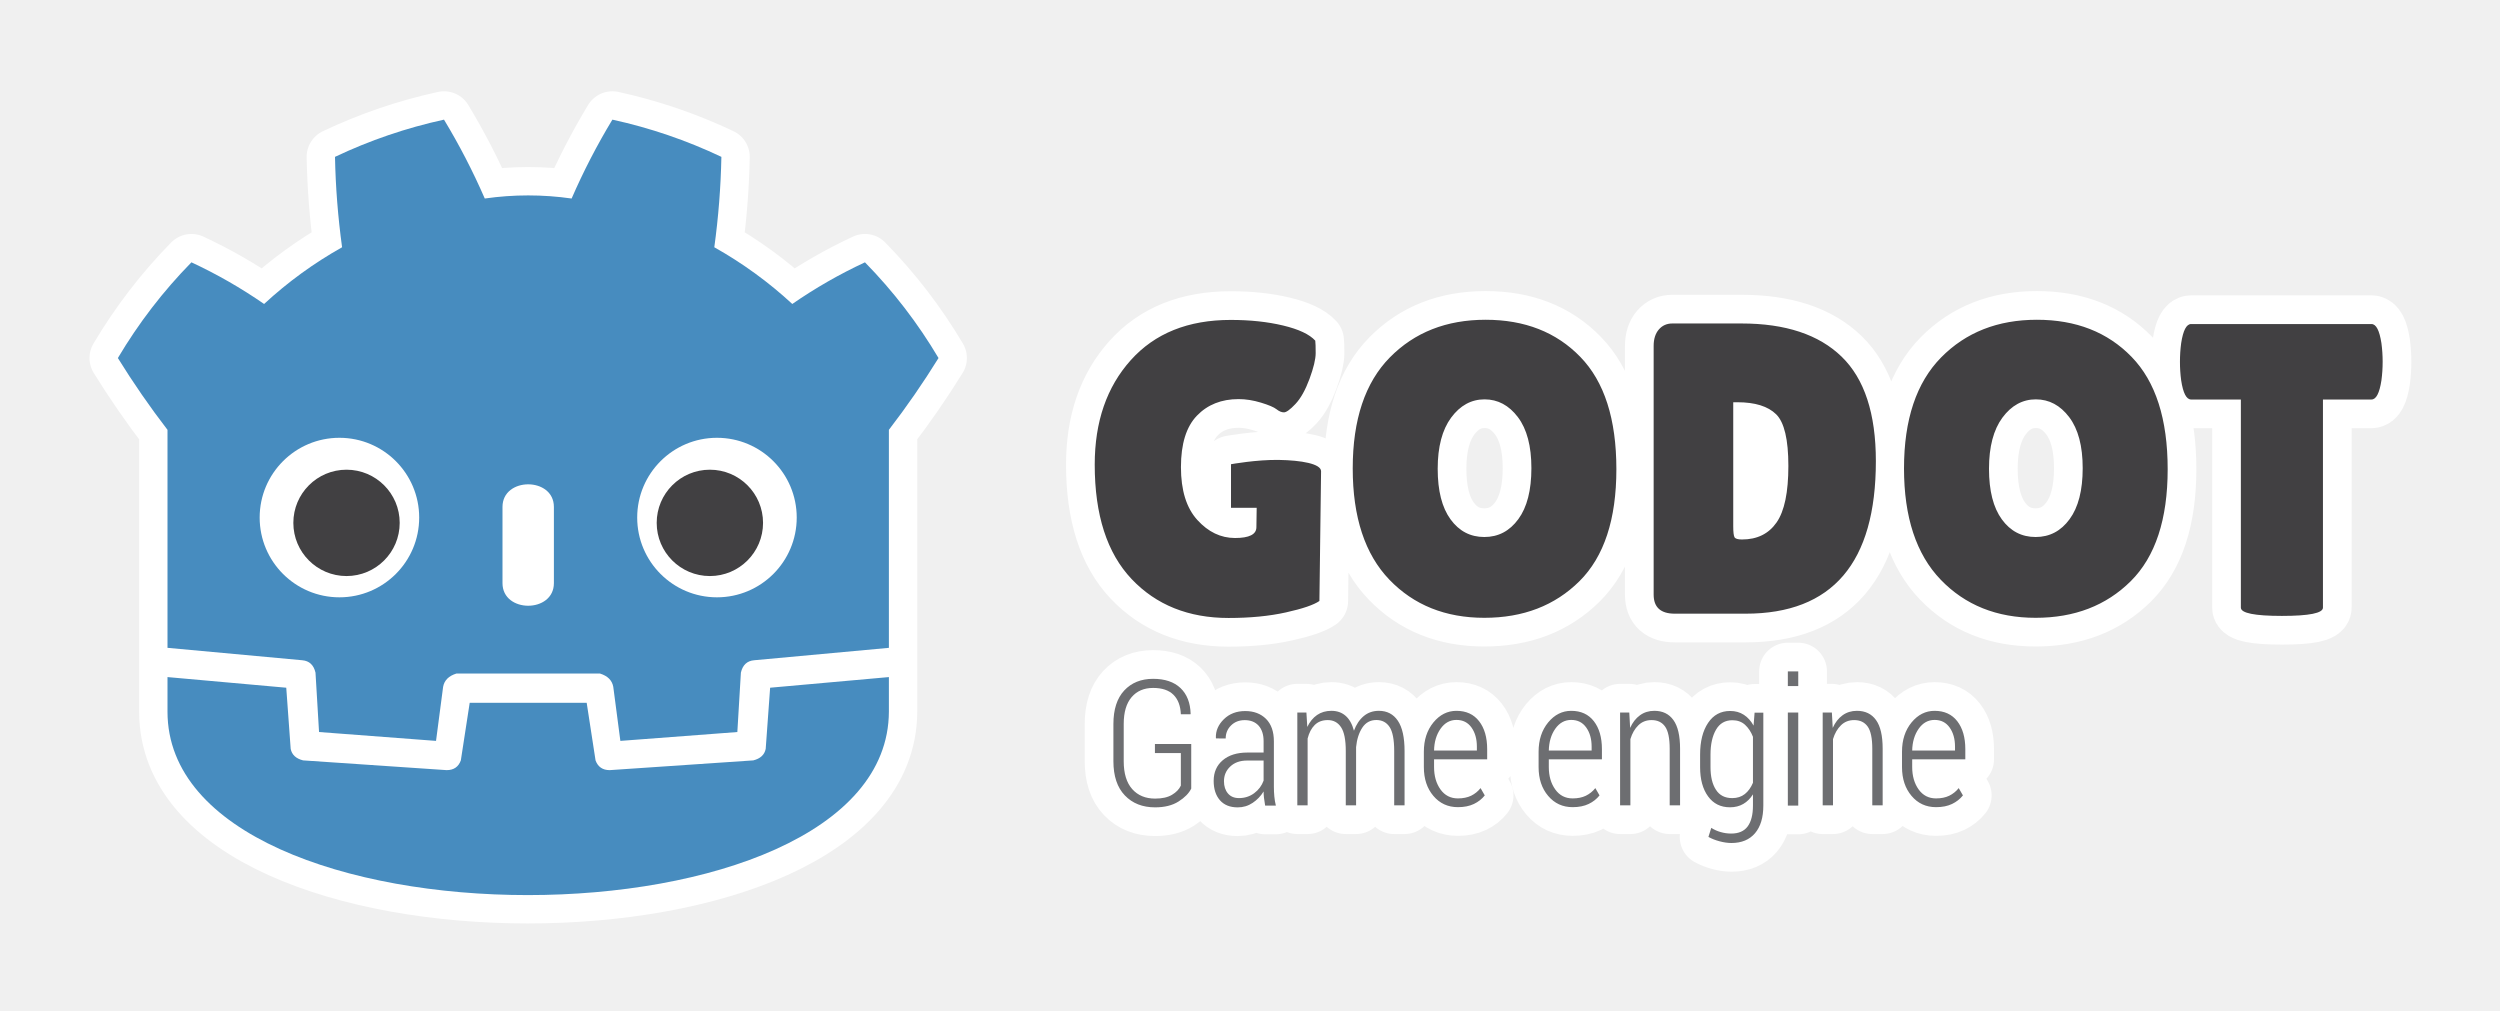
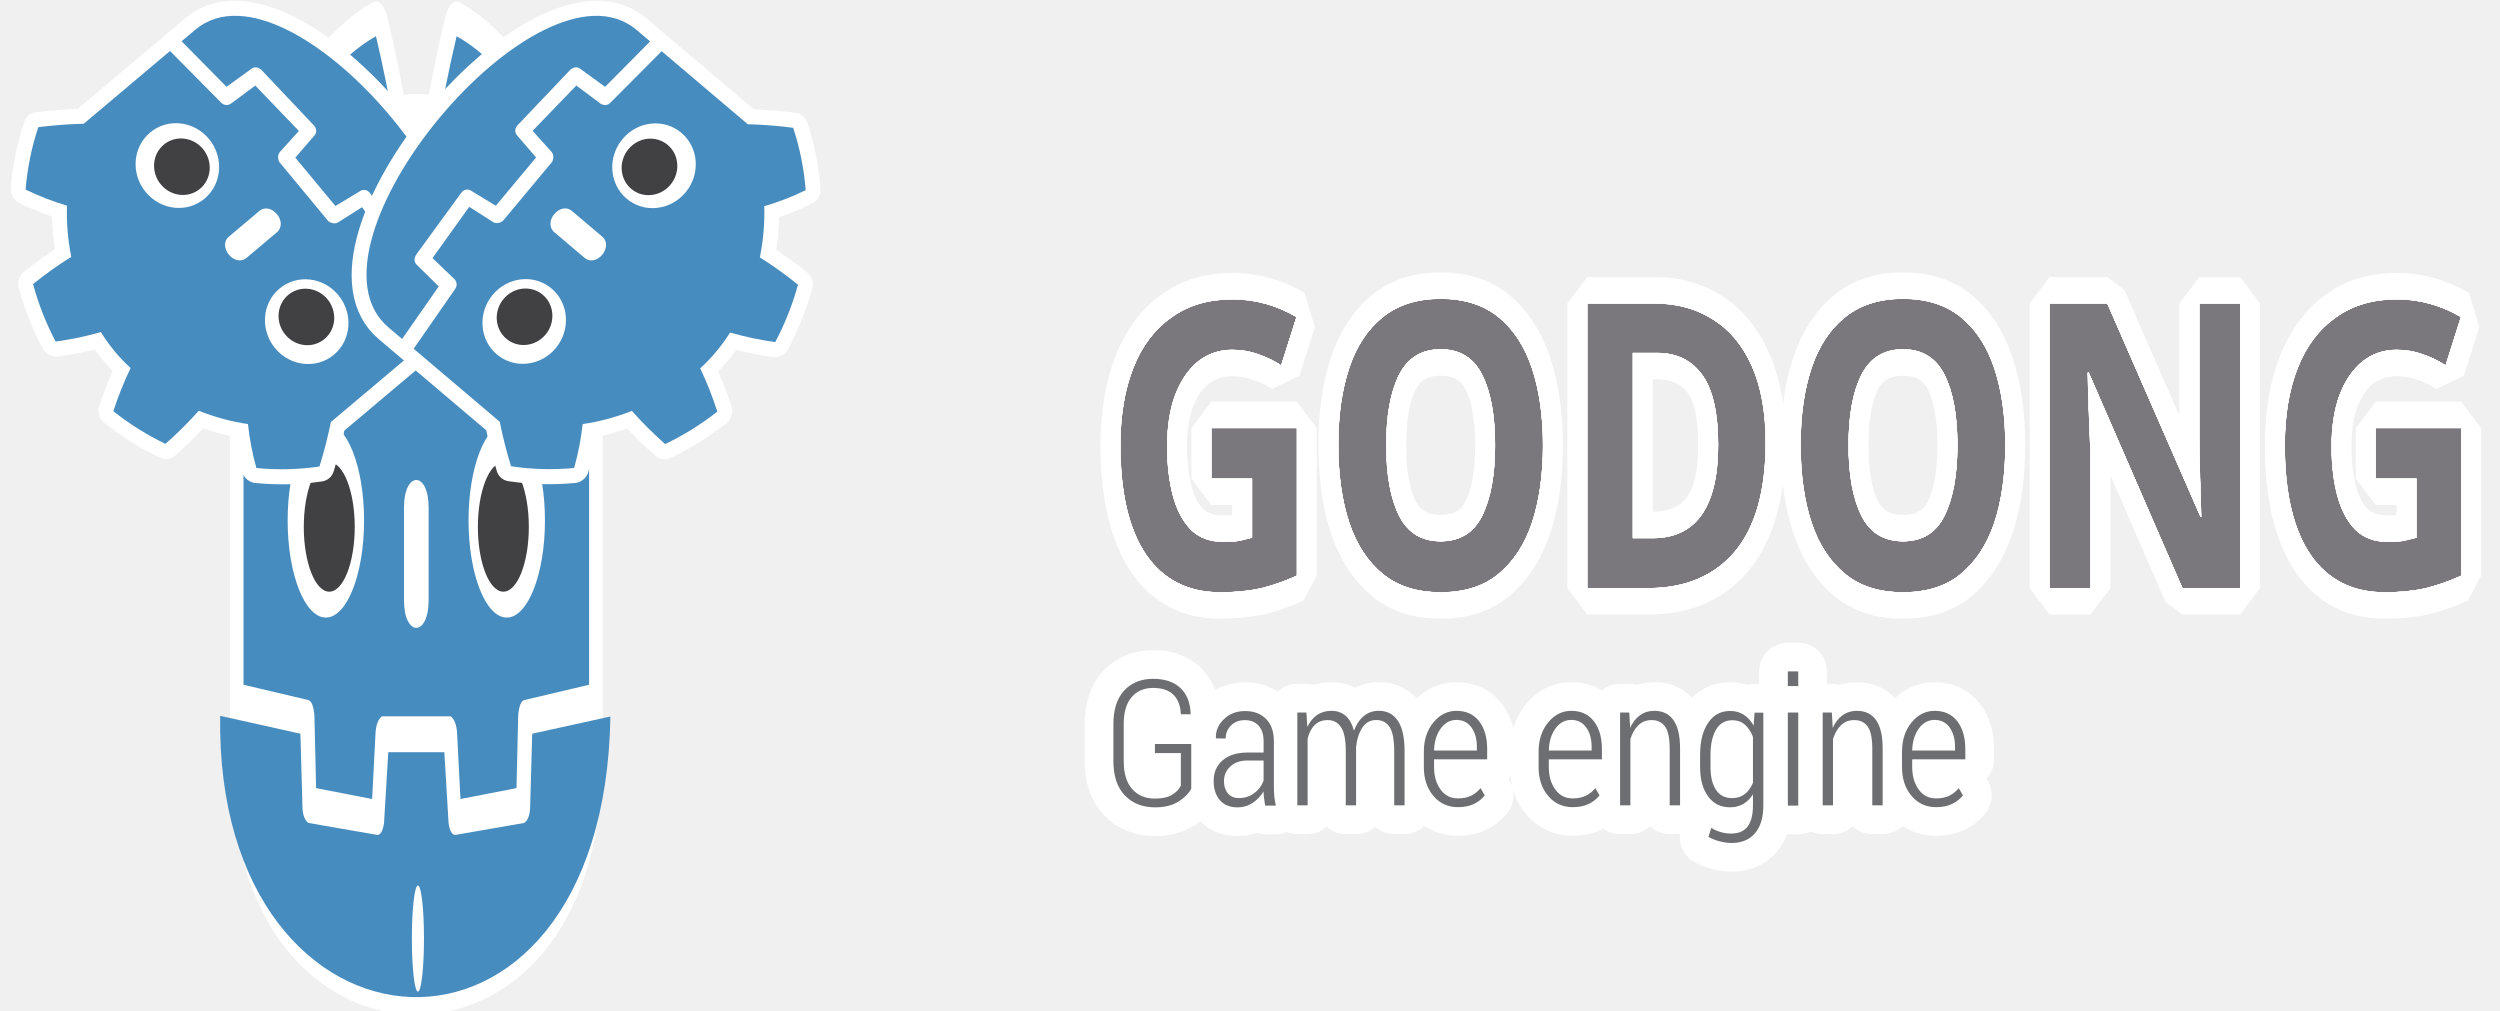
- <svg xmlns="http://www.w3.org/2000/svg" width="1024" height="414">
-   <path stroke="#fff" stroke-linejoin="round" stroke-width="23.5" d="M523.82 188.382c-9.142-.142-19.603 1.764-19.603 1.764v17.842h10.52l-.117 7.953c0 2.946-2.92 4.427-8.747 4.427-5.831 0-10.982-2.47-15.45-7.395-4.48-4.932-6.708-12.141-6.708-21.64 0-9.519 2.176-16.537 6.536-21.065 4.35-4.524 10.05-6.794 17.064-6.794 2.946 0 5.996.476 9.168 1.445 3.174.962 5.293 1.863 6.375 2.707 1.072.867 2.09 1.277 3.056 1.277.96 0 2.513-1.122 4.66-3.392 2.153-2.263 4.082-5.693 5.782-10.267 1.694-4.598 2.543-8.122 2.543-10.621 0-2.48-.054-4.19-.164-5.092-2.379-2.603-6.767-4.666-13.168-6.2-6.39-1.53-13.552-2.289-21.476-2.289-17.438 0-31.073 5.49-40.92 16.47-9.855 10.982-14.773 25.24-14.773 42.79 0 20.607 5.035 36.227 15.103 46.868 10.085 10.64 23.327 15.953 39.743 15.953 8.827 0 16.664-.76 23.51-2.289 6.853-1.523 11.41-3.088 13.676-4.67l.68-53.137c0-3.087-8.149-4.488-17.29-4.645zm84.247-24.804c-5.431 0-9.98 2.496-13.671 7.47-3.672 4.98-5.517 11.969-5.517 20.963 0 9.013 1.754 15.914 5.27 20.722 3.508 4.823 8.117 7.225 13.835 7.225 5.715 0 10.358-2.432 13.924-7.313q5.351-7.293 5.353-20.884c0-9.054-1.846-16.023-5.524-20.89q-5.51-7.292-13.67-7.293m-.083 89.477c-15.9 0-28.868-5.203-38.89-15.61q-15.016-15.624-15.017-45.592c0-19.992 5.063-35.128 15.191-45.435 10.131-10.293 23.209-15.444 39.228-15.444 16.016 0 28.954 5.058 38.795 15.204 9.858 10.126 14.778 25.477 14.778 46.009 0 20.546-5.034 35.828-15.114 45.856-10.08 10.008-23.062 15.012-38.971 15.012m101.95-88.298v50.788c0 2.37.176 3.866.515 4.493.337.624 1.358.937 3.052.937 6.232 0 10.954-2.328 14.181-6.97 3.235-4.636 4.835-12.356 4.835-23.168 0-10.817-1.674-17.865-5-21.139-3.344-3.283-8.64-4.94-15.884-4.94zm-32.599 78.798V141.681c0-2.832.704-5.067 2.126-6.724 1.413-1.632 3.25-2.461 5.521-2.461h28.357c17.994 0 31.664 4.54 40.994 13.597 9.347 9.054 14.02 23.31 14.02 42.784 0 41.66-17.778 62.486-53.326 62.486h-29.03c-5.769 0-8.662-2.597-8.662-7.808m156.544-79.977c-5.432 0-9.994 2.496-13.678 7.47q-5.507 7.471-5.508 20.963c0 9.013 1.758 15.914 5.262 20.722 3.505 4.823 8.119 7.225 13.837 7.225 5.717 0 10.363-2.432 13.924-7.313q5.354-7.293 5.355-20.884c0-9.054-1.843-16.023-5.522-20.89-3.68-4.861-8.23-7.293-13.67-7.293m-.087 89.477q-23.86 0-38.88-15.61-15.03-15.624-15.03-45.592c0-19.992 5.065-35.128 15.191-45.435 10.139-10.293 23.209-15.444 39.233-15.444 16.02 0 28.946 5.058 38.8 15.204 9.85 10.126 14.772 25.477 14.772 46.009 0 20.546-5.037 35.828-15.115 45.856-10.076 10.008-23.07 15.012-38.971 15.012m117.69-4.17c0 2.251-5.597 3.392-16.809 3.392-11.202 0-16.815-1.141-16.815-3.392v-85.248h-20.371c-1.928 0-3.286-2.597-4.077-7.818a56 56 0 0 1-.501-7.636c0-2.592.162-5.146.501-7.636.79-5.205 2.15-7.823 4.077-7.823h73.864c1.924 0 3.277 2.617 4.078 7.823.333 2.49.505 5.043.505 7.636 0 2.608-.172 5.152-.505 7.637-.8 5.22-2.154 7.817-4.078 7.817h-19.87z" />
-   <path fill="#414042" d="M523.82 188.382c-9.142-.142-19.603 1.764-19.603 1.764v17.842h10.52l-.117 7.953c0 2.946-2.92 4.427-8.747 4.427-5.831 0-10.982-2.47-15.45-7.395-4.48-4.932-6.708-12.141-6.708-21.64 0-9.519 2.176-16.537 6.536-21.065 4.35-4.524 10.05-6.794 17.064-6.794 2.946 0 5.996.476 9.168 1.445 3.174.962 5.293 1.863 6.375 2.707 1.072.867 2.09 1.277 3.056 1.277.96 0 2.513-1.122 4.66-3.392 2.153-2.263 4.082-5.693 5.782-10.267 1.694-4.598 2.543-8.122 2.543-10.621 0-2.48-.054-4.19-.164-5.092-2.379-2.603-6.767-4.666-13.168-6.2-6.39-1.53-13.552-2.289-21.476-2.289-17.438 0-31.073 5.49-40.92 16.47-9.855 10.982-14.773 25.24-14.773 42.79 0 20.607 5.035 36.227 15.103 46.868 10.085 10.64 23.327 15.953 39.743 15.953 8.827 0 16.664-.76 23.51-2.289 6.853-1.523 11.41-3.088 13.676-4.67l.68-53.137c0-3.087-8.149-4.488-17.29-4.645m84.247-24.804c-5.431 0-9.98 2.496-13.671 7.47-3.672 4.98-5.517 11.969-5.517 20.963 0 9.013 1.754 15.914 5.27 20.722 3.508 4.823 8.117 7.225 13.835 7.225 5.715 0 10.358-2.432 13.924-7.313q5.351-7.293 5.353-20.884c0-9.054-1.846-16.023-5.524-20.89q-5.51-7.292-13.67-7.293m-.083 89.477c-15.9 0-28.868-5.203-38.89-15.61q-15.016-15.624-15.017-45.592c0-19.992 5.063-35.128 15.191-45.435 10.131-10.293 23.209-15.444 39.228-15.444 16.016 0 28.954 5.058 38.795 15.204 9.858 10.126 14.778 25.477 14.778 46.009 0 20.546-5.034 35.828-15.114 45.856-10.08 10.008-23.062 15.012-38.971 15.012m101.95-88.298v50.788c0 2.37.176 3.866.515 4.493.337.624 1.358.937 3.052.937 6.232 0 10.954-2.328 14.181-6.97 3.235-4.636 4.835-12.356 4.835-23.168 0-10.817-1.674-17.865-5-21.139-3.344-3.283-8.64-4.94-15.884-4.94zm-32.599 78.798V141.681c0-2.832.704-5.067 2.126-6.724 1.413-1.632 3.25-2.461 5.521-2.461h28.357c17.994 0 31.664 4.54 40.994 13.597 9.347 9.054 14.02 23.31 14.02 42.784 0 41.66-17.778 62.486-53.326 62.486h-29.03c-5.769 0-8.662-2.597-8.662-7.808m156.544-79.977c-5.432 0-9.994 2.496-13.678 7.47q-5.507 7.471-5.508 20.963c0 9.013 1.758 15.914 5.262 20.722 3.505 4.823 8.119 7.225 13.837 7.225 5.717 0 10.363-2.432 13.924-7.313q5.354-7.293 5.355-20.884c0-9.054-1.843-16.023-5.522-20.89-3.68-4.861-8.23-7.293-13.67-7.293m-.087 89.477q-23.86 0-38.88-15.61-15.03-15.624-15.03-45.592c0-19.992 5.065-35.128 15.191-45.435 10.139-10.293 23.209-15.444 39.233-15.444 16.02 0 28.946 5.058 38.8 15.204 9.85 10.126 14.772 25.477 14.772 46.009 0 20.546-5.037 35.828-15.115 45.856-10.076 10.008-23.07 15.012-38.971 15.012m117.69-4.17c0 2.251-5.597 3.392-16.809 3.392-11.202 0-16.815-1.141-16.815-3.392v-85.248h-20.371c-1.928 0-3.286-2.597-4.077-7.818a56 56 0 0 1-.501-7.636c0-2.592.162-5.146.501-7.636.79-5.205 2.15-7.823 4.077-7.823h73.864c1.924 0 3.277 2.617 4.078 7.823.333 2.49.505 5.043.505 7.636 0 2.608-.172 5.152-.505 7.637-.8 5.22-2.154 7.817-4.078 7.817h-19.87z" />
-   <path stroke="#fff" stroke-linejoin="round" stroke-width="23.5" d="M487.93 322.997c-.94 1.926-2.664 3.691-5.188 5.289-2.52 1.607-5.722 2.406-9.611 2.406-5.132 0-9.259-1.617-12.394-4.887-3.122-3.243-4.686-7.92-4.686-14.022V296.57c0-5.97 1.473-10.548 4.431-13.743 2.95-3.17 6.903-4.78 11.84-4.78 4.824 0 8.564 1.27 11.212 3.781 2.639 2.519 4.025 6.038 4.146 10.532l-.066.2h-3.94c-.14-3.443-1.14-6.101-3.022-7.979-1.871-1.861-4.655-2.803-8.33-2.803-3.72 0-6.668 1.259-8.823 3.785-2.15 2.518-3.224 6.17-3.224 10.968v15.301q.001 7.462 3.476 11.382c2.316 2.592 5.438 3.892 9.38 3.892 2.876 0 5.19-.51 6.92-1.554 1.738-1.028 2.942-2.285 3.624-3.775V308.45h-10.618v-3.704h14.873zm19.557 3.902c2.336 0 4.416-.661 6.232-2.01 1.82-1.353 3.096-3.063 3.852-5.146v-8.224h-6.756q-4.31 0-6.896 2.442c-1.726 1.617-2.581 3.637-2.581 6.037 0 2.03.534 3.696 1.616 4.981 1.08 1.289 2.59 1.92 4.533 1.92m10.715 3.068a99 99 0 0 1-.48-3.225 22 22 0 0 1-.15-2.562 14.9 14.9 0 0 1-4.483 4.675c-1.836 1.236-3.878 1.848-6.128 1.848-3.147 0-5.567-.975-7.28-2.927-1.702-1.96-2.563-4.6-2.563-7.936 0-3.523 1.237-6.35 3.72-8.448 2.48-2.098 5.85-3.147 10.09-3.147h6.643v-4.672c0-2.686-.686-4.802-2.032-6.331-1.375-1.51-3.264-2.275-5.701-2.275-2.268 0-4.139.722-5.608 2.182-1.463 1.45-2.19 3.224-2.19 5.337l-3.944-.035-.07-.206c-.11-2.866.973-5.4 3.261-7.646 2.279-2.24 5.203-3.352 8.761-3.352 3.517 0 6.347 1.069 8.509 3.2q3.224 3.227 3.226 9.21v18.645c0 1.358.064 2.677.183 3.936a25 25 0 0 0 .627 3.729zm16.905-38.108.36 5.9c1-2.112 2.339-3.739 3.998-4.896q2.498-1.711 5.874-1.711c2.296 0 4.232.668 5.794 2.02 1.562 1.347 2.714 3.387 3.446 6.127.938-2.529 2.264-4.528 3.986-5.975 1.722-1.45 3.812-2.172 6.23-2.172 3.335 0 5.923 1.35 7.755 4.05 1.841 2.705 2.759 6.856 2.759 12.464v22.207h-4.246v-22.28c0-4.663-.645-7.946-1.9-9.834-1.261-1.89-3.071-2.842-5.41-2.842-2.462 0-4.384 1.04-5.767 3.152-1.375 2.112-2.223 4.754-2.531 7.945v23.86h-4.224v-22.258c0-4.554-.639-7.812-1.945-9.759-1.299-1.946-3.107-2.912-5.427-2.912-2.218 0-4.013.677-5.358 2.02-1.353 1.349-2.315 3.195-2.899 5.538v27.369h-4.22v-38.014zm61.457 3.021q-3.966 0-6.517 3.613c-1.705 2.415-2.585 5.392-2.656 8.938h17.537v-1.626c0-3.137-.736-5.75-2.21-7.822-1.482-2.075-3.53-3.103-6.154-3.103m.598 35.735c-4.099 0-7.451-1.543-10.055-4.621q-3.895-4.61-3.896-11.793v-6.313c0-4.798 1.303-8.798 3.912-11.979 2.616-3.167 5.758-4.75 9.441-4.75 3.983 0 7.068 1.413 9.27 4.246q3.313 4.257 3.312 11.434v4.171H587.39v3.162c0 3.68.882 6.744 2.635 9.19 1.757 2.45 4.144 3.666 7.136 3.666 2.077 0 3.888-.367 5.396-1.089a11.1 11.1 0 0 0 3.877-3.132l1.728 2.99c-1.148 1.456-2.634 2.633-4.45 3.505-1.811.868-4 1.312-6.551 1.312m46.411-35.734q-3.976 0-6.528 3.613-2.54 3.62-2.652 8.938h17.54v-1.626c0-3.137-.733-5.75-2.216-7.822-1.475-2.075-3.52-3.103-6.144-3.103m.593 35.735c-4.1 0-7.446-1.543-10.045-4.621q-3.91-4.61-3.91-11.793v-6.313c0-4.798 1.309-8.798 3.913-11.979 2.623-3.167 5.766-4.75 9.45-4.75 3.975 0 7.072 1.413 9.27 4.246 2.2 2.837 3.304 6.65 3.304 11.434v4.171h-21.755v3.162q0 5.52 2.647 9.19c1.747 2.45 4.124 3.666 7.125 3.666 2.087 0 3.888-.367 5.392-1.089a11.2 11.2 0 0 0 3.894-3.132l1.717 2.99c-1.15 1.456-2.633 2.633-4.451 3.505-1.81.868-3.997 1.312-6.55 1.312m23.189-38.755.345 6.284c1.014-2.23 2.353-3.962 4.034-5.166 1.667-1.21 3.63-1.824 5.887-1.824 3.396 0 5.998 1.256 7.804 3.78 1.826 2.518 2.73 6.434 2.73 11.749v23.191h-4.249V306.72c0-4.343-.636-7.377-1.9-9.137-1.258-1.76-3.107-2.636-5.513-2.636-2.158 0-3.968.701-5.419 2.126-1.457 1.412-2.543 3.294-3.267 5.666v27.134h-4.219V291.86zm33.27 22.395c0 3.858.73 6.926 2.213 9.208 1.465 2.304 3.695 3.443 6.671 3.443 2.04 0 3.757-.544 5.167-1.657 1.405-1.113 2.514-2.662 3.336-4.627V301.79c-.79-2.025-1.874-3.66-3.244-4.92-1.368-1.24-3.102-1.863-5.186-1.863-2.97 0-5.216 1.294-6.708 3.891-1.502 2.603-2.25 5.995-2.25 10.161zm-4.262-5.195c0-5.386 1.088-9.714 3.274-12.975 2.169-3.245 5.187-4.871 9.03-4.871 2.134 0 4.007.52 5.607 1.564 1.603 1.024 2.928 2.523 3.992 4.43l.412-5.287h3.581v38.048c0 4.871-1.13 8.646-3.4 11.317-2.271 2.66-5.499 4.009-9.666 4.009-1.5 0-3.11-.235-4.832-.691-1.724-.456-3.252-1.054-4.59-1.805l1.168-3.704a14.1 14.1 0 0 0 3.831 1.716 15.2 15.2 0 0 0 4.352.616q4.536-.001 6.71-2.905c1.452-1.961 2.18-4.798 2.18-8.553v-4.597c-1.079 1.71-2.402 3.024-3.97 3.93-1.563.912-3.39 1.368-5.448 1.368-3.818 0-6.814-1.496-8.976-4.486-2.167-2.983-3.255-6.965-3.255-11.93zm40.2 20.916h-4.266V291.86h4.266zm0-48.968h-4.266v-6.005h4.266zm13.774 10.852.346 6.284c1.016-2.23 2.35-3.962 4.027-5.166 1.677-1.21 3.643-1.824 5.89-1.824 3.397 0 6.01 1.256 7.82 3.78 1.821 2.518 2.717 6.434 2.717 11.749v23.191h-4.248V306.72c0-4.343-.635-7.377-1.897-9.137-1.268-1.76-3.103-2.636-5.517-2.636-2.157 0-3.962.701-5.412 2.126-1.455 1.412-2.545 3.294-3.266 5.666v27.134h-4.224V291.86zm42.074 3.021q-3.978 0-6.518 3.613-2.547 3.62-2.66 8.938h17.54v-1.626c0-3.137-.731-5.75-2.21-7.822-1.476-2.075-3.525-3.103-6.152-3.103m.602 35.735c-4.11 0-7.456-1.543-10.048-4.621q-3.903-4.61-3.903-11.793v-6.313c0-4.798 1.302-8.798 3.91-11.979q3.924-4.75 9.439-4.75c3.978 0 7.077 1.413 9.283 4.246 2.197 2.837 3.3 6.65 3.3 11.434v4.171h-21.76v3.162c0 3.68.887 6.744 2.642 9.19 1.754 2.45 4.133 3.666 7.137 3.666 2.08 0 3.88-.367 5.382-1.089a11.16 11.16 0 0 0 3.897-3.132l1.725 2.99c-1.156 1.456-2.64 2.633-4.454 3.505-1.81.868-3.998 1.312-6.55 1.312" />
-   <path fill="#6d6e71" d="M487.93 322.997c-.94 1.926-2.664 3.691-5.188 5.289-2.52 1.607-5.722 2.406-9.611 2.406-5.132 0-9.259-1.617-12.394-4.887-3.122-3.243-4.686-7.92-4.686-14.022V296.57c0-5.97 1.473-10.548 4.431-13.743 2.95-3.17 6.903-4.78 11.84-4.78 4.824 0 8.564 1.27 11.212 3.781 2.639 2.519 4.025 6.038 4.146 10.532l-.066.2h-3.94c-.14-3.443-1.14-6.101-3.022-7.979-1.871-1.861-4.655-2.803-8.33-2.803-3.72 0-6.668 1.259-8.823 3.785-2.15 2.518-3.224 6.17-3.224 10.968v15.301q.001 7.462 3.476 11.382c2.316 2.592 5.438 3.892 9.38 3.892 2.876 0 5.19-.51 6.92-1.554 1.738-1.028 2.942-2.285 3.624-3.775V308.45h-10.618v-3.704h14.873zm19.557 3.902c2.336 0 4.416-.661 6.232-2.01 1.82-1.353 3.096-3.063 3.852-5.146v-8.224h-6.756q-4.31 0-6.896 2.442c-1.726 1.617-2.581 3.637-2.581 6.037 0 2.03.534 3.696 1.616 4.981 1.08 1.289 2.59 1.92 4.533 1.92m10.715 3.068a99 99 0 0 1-.48-3.225 22 22 0 0 1-.15-2.562 14.9 14.9 0 0 1-4.483 4.675c-1.836 1.236-3.878 1.848-6.128 1.848-3.147 0-5.567-.975-7.28-2.927-1.702-1.96-2.563-4.6-2.563-7.936 0-3.523 1.237-6.35 3.72-8.448 2.48-2.098 5.85-3.147 10.09-3.147h6.643v-4.672c0-2.686-.686-4.802-2.032-6.331-1.375-1.51-3.264-2.275-5.701-2.275-2.268 0-4.139.722-5.608 2.182-1.463 1.45-2.19 3.224-2.19 5.337l-3.944-.035-.07-.206c-.11-2.866.973-5.4 3.261-7.646 2.279-2.24 5.203-3.352 8.761-3.352 3.517 0 6.347 1.069 8.509 3.2q3.224 3.227 3.226 9.21v18.645c0 1.358.064 2.677.183 3.936a25 25 0 0 0 .627 3.729zm16.905-38.108.36 5.9c1-2.112 2.339-3.739 3.998-4.896q2.498-1.711 5.874-1.711c2.296 0 4.232.668 5.794 2.02 1.562 1.347 2.714 3.387 3.446 6.127.938-2.529 2.264-4.528 3.986-5.975 1.722-1.45 3.812-2.172 6.23-2.172 3.335 0 5.923 1.35 7.755 4.05 1.841 2.705 2.759 6.856 2.759 12.464v22.207h-4.246v-22.28c0-4.663-.645-7.946-1.9-9.834-1.261-1.89-3.071-2.842-5.41-2.842-2.462 0-4.384 1.04-5.767 3.152-1.375 2.112-2.223 4.754-2.531 7.945v23.86h-4.224v-22.258c0-4.554-.639-7.812-1.945-9.759-1.299-1.946-3.107-2.912-5.427-2.912-2.218 0-4.013.677-5.358 2.02-1.353 1.349-2.315 3.195-2.899 5.538v27.369h-4.22v-38.014zm61.457 3.021q-3.966 0-6.517 3.613c-1.705 2.415-2.585 5.392-2.656 8.938h17.537v-1.626c0-3.137-.736-5.75-2.21-7.822-1.482-2.075-3.53-3.103-6.154-3.103m.598 35.735c-4.099 0-7.451-1.543-10.055-4.621q-3.895-4.61-3.896-11.793v-6.313c0-4.798 1.303-8.798 3.912-11.979 2.616-3.167 5.758-4.75 9.441-4.75 3.983 0 7.068 1.413 9.27 4.246q3.313 4.257 3.312 11.434v4.171H587.39v3.162c0 3.68.882 6.744 2.635 9.19 1.757 2.45 4.144 3.666 7.136 3.666 2.077 0 3.888-.367 5.396-1.089a11.1 11.1 0 0 0 3.877-3.132l1.728 2.99c-1.148 1.456-2.634 2.633-4.45 3.505-1.811.868-4 1.312-6.551 1.312m46.411-35.734q-3.976 0-6.528 3.613-2.54 3.62-2.652 8.938h17.54v-1.626c0-3.137-.733-5.75-2.216-7.822-1.475-2.075-3.52-3.103-6.144-3.103m.593 35.735c-4.1 0-7.446-1.543-10.045-4.621q-3.91-4.61-3.91-11.793v-6.313c0-4.798 1.309-8.798 3.913-11.979 2.623-3.167 5.766-4.75 9.45-4.75 3.975 0 7.072 1.413 9.27 4.246 2.2 2.837 3.304 6.65 3.304 11.434v4.171h-21.755v3.162q0 5.52 2.647 9.19c1.747 2.45 4.124 3.666 7.125 3.666 2.087 0 3.888-.367 5.392-1.089a11.2 11.2 0 0 0 3.894-3.132l1.717 2.99c-1.15 1.456-2.633 2.633-4.451 3.505-1.81.868-3.997 1.312-6.55 1.312m23.189-38.755.345 6.284c1.014-2.23 2.353-3.962 4.034-5.166 1.667-1.21 3.63-1.824 5.887-1.824 3.396 0 5.998 1.256 7.804 3.78 1.826 2.518 2.73 6.434 2.73 11.749v23.191h-4.249V306.72c0-4.343-.636-7.377-1.9-9.137-1.258-1.76-3.107-2.636-5.513-2.636-2.158 0-3.968.701-5.419 2.126-1.457 1.412-2.543 3.294-3.267 5.666v27.134h-4.219V291.86zm33.27 22.395c0 3.858.73 6.926 2.213 9.208 1.465 2.304 3.695 3.443 6.671 3.443 2.04 0 3.757-.544 5.167-1.657 1.405-1.113 2.514-2.662 3.336-4.627V301.79c-.79-2.025-1.874-3.66-3.244-4.92-1.368-1.24-3.102-1.863-5.186-1.863-2.97 0-5.216 1.294-6.708 3.891-1.502 2.603-2.25 5.995-2.25 10.161zm-4.262-5.195c0-5.386 1.088-9.714 3.274-12.975 2.169-3.245 5.187-4.871 9.03-4.871 2.134 0 4.007.52 5.607 1.564 1.603 1.024 2.928 2.523 3.992 4.43l.412-5.287h3.581v38.048c0 4.871-1.13 8.646-3.4 11.317-2.271 2.66-5.499 4.009-9.666 4.009-1.5 0-3.11-.235-4.832-.691-1.724-.456-3.252-1.054-4.59-1.805l1.168-3.704a14.1 14.1 0 0 0 3.831 1.716 15.2 15.2 0 0 0 4.352.616q4.536-.001 6.71-2.905c1.452-1.961 2.18-4.798 2.18-8.553v-4.597c-1.079 1.71-2.402 3.024-3.97 3.93-1.563.912-3.39 1.368-5.448 1.368-3.818 0-6.814-1.496-8.976-4.486-2.167-2.983-3.255-6.965-3.255-11.93zm40.2 20.916h-4.266V291.86h4.266zm0-48.968h-4.266v-6.005h4.266zm13.774 10.852.346 6.284c1.016-2.23 2.35-3.962 4.027-5.166 1.677-1.21 3.643-1.824 5.89-1.824 3.397 0 6.01 1.256 7.82 3.78 1.821 2.518 2.717 6.434 2.717 11.749v23.191h-4.248V306.72c0-4.343-.635-7.377-1.897-9.137-1.268-1.76-3.103-2.636-5.517-2.636-2.157 0-3.962.701-5.412 2.126-1.455 1.412-2.545 3.294-3.266 5.666v27.134h-4.224V291.86zm42.074 3.021q-3.978 0-6.518 3.613-2.547 3.62-2.66 8.938h17.54v-1.626c0-3.137-.731-5.75-2.21-7.822-1.476-2.075-3.525-3.103-6.152-3.103m.602 35.735c-4.11 0-7.456-1.543-10.048-4.621q-3.903-4.61-3.903-11.793v-6.313c0-4.798 1.302-8.798 3.91-11.979q3.924-4.75 9.439-4.75c3.978 0 7.077 1.413 9.283 4.246 2.197 2.837 3.3 6.65 3.3 11.434v4.171h-21.76v3.162c0 3.68.887 6.744 2.642 9.19 1.754 2.45 4.133 3.666 7.137 3.666 2.08 0 3.88-.367 5.382-1.089a11.16 11.16 0 0 0 3.897-3.132l1.725 2.99c-1.156 1.456-2.64 2.633-4.454 3.505-1.81.868-3.998 1.312-6.55 1.312" />
-   <g fill="#fff" transform="translate(30.492 21.054)scale(.363)">
-     <path d="M105 673v33q407 354 814 0v-33z" />
-     <path fill="none" stroke="#fff" stroke-linejoin="round" stroke-width="64" d="M105 745c0 276 813 276 814 0V427q30-39 56-81-35-59-83-108-43 20-82 47-40-37-88-64 7-51 8-102-59-28-123-42-26 43-46 89-49-7-98 0-20-46-46-89-64 14-123 42 1 51 8 102-48 27-88 64-39-27-82-47-48 49-83 108 26 42 56 81v318z" />
-     <path fill="#478cbf" d="m105 673 152 14q12 1 15 14l4 67 132 10 8-61q2-11 15-15h162q13 4 15 15l8 61 132-10 4-67q3-13 15-14l152-14V427q30-39 56-81-35-59-83-108-43 20-82 47-40-37-88-64 7-51 8-102-59-28-123-42-26 43-46 89-49-7-98 0-20-46-46-89-64 14-123 42 1 51 8 102-48 27-88 64-39-27-82-47-48 49-83 108 26 42 56 81zm0 33v39c0 276 813 276 814 0v-39l-134 12-5 69q-2 10-14 13l-162 11q-12 0-16-11l-10-65H446l-10 65q-4 11-16 11l-162-11q-12-3-14-13l-5-69z" />
-     <path d="M483 600c0 34 58 34 58 0v-86c0-34-58-34-58 0z" />
-     <circle cx="725" cy="526" r="90" />
-     <circle cx="299" cy="526" r="90" />
+ <svg xmlns="http://www.w3.org/2000/svg" width="1024" height="414" version="1.1" id="svg11" xml:space="preserve">
+   <defs id="defs11" />
+   <g id="use14" transform="matrix(0.4791234,0,0,1.217563,66.86085,-44.93232)">
+     <g fill="#ffffff" transform="matrix(0.363,0,0,0.363,30.492,21.054)" id="g32">
+       <path d="M 101.767,673 75.901,709.017 C 303.047,938.026 646.589,935.481 919,705.2 V 673 Z" id="path28" style="stroke-width:0.99" />
+       <path fill="none" stroke="#ffffff" stroke-linejoin="round" stroke-width="64" d="m 105,745 c 0,276 813,276 814,0 V 427 q 30,-39 56,-81 -35,-59 -83,-108 -43,20 -82,47 -40,-37 -88,-64 7,-51 8,-102 -59,-28 -123,-42 -26,43 -46,89 -49,-7 -98,0 -20,-46 -46,-89 -64,14 -123,42 1,51 8,102 -48,27 -88,64 -39,-27 -82,-47 -48,49 -83,108 26,42 56,81 z" id="path29" />
+       <path fill="#478cbf" d="m 105.045,678.256 151.983,14.118 c 7.999,0.672 12.999,5.378 14.998,14.118 l 4,67.565 131.985,10.084 7.999,-61.514 c 1.333,-7.395 6.333,-12.437 14.998,-15.126 h 161.982 c 8.666,2.689 13.665,7.731 14.998,15.126 l 7.999,61.514 131.985,-10.084 4,-67.565 c 2,-8.74 6.999,-13.446 14.998,-14.118 L 918.955,678.256 V 430.182 c 19.998,-26.219 38.662,-53.447 55.994,-81.683 -23.331,-39.665 -50.994,-75.968 -82.991,-108.91 -28.664,13.446 -55.994,29.244 -81.991,47.396 -26.664,-24.875 -55.994,-46.388 -87.99,-64.539 4.666,-34.287 7.333,-68.573 7.999,-102.86 -39.329,-18.824 -80.324,-32.942 -122.986,-42.354 -17.331,28.908 -32.663,58.825 -45.995,89.75 -32.663,-4.706 -65.326,-4.706 -97.989,0 -13.332,-30.925 -28.664,-60.842 -45.995,-89.75 -42.662,9.412 -83.657,23.53 -122.986,42.354 0.667,34.287 3.333,68.573 7.999,102.86 -31.996,18.152 -61.327,39.665 -87.99,64.539 -25.997,-18.152 -53.327,-33.95 -81.991,-47.396 -31.996,32.942 -59.66,69.245 -82.991,108.91 17.331,28.236 35.996,55.464 55.994,81.683 z M 50.086,707.043 C 36.964,1041.924 954.989,1066.919 969.065,707.685 l -184.095,15.95 -4.999,69.582 c -1.333,6.723 -5.999,11.093 -13.998,13.11 l -161.982,11.093 c -7.999,0 -13.332,-3.698 -15.998,-11.093 l -9.999,-65.548 H 446.007 l -9.999,65.548 c -2.666,7.395 -7.999,11.093 -15.998,11.093 L 258.028,806.326 c -7.999,-2.017 -12.665,-6.387 -13.998,-13.11 l -4.999,-69.582 z" id="path30" style="stroke-width:1.004" />
+       <path d="m 483,600 c 0,34 58,34 58,0 v -86 c 0,-34 -58,-34 -58,0 z" id="path31" />
+       <circle cx="725" cy="526" r="90" id="circle31" />
+       <circle cx="299" cy="526" r="90" id="circle32" />
+     </g>
+     <g fill="#414042" transform="matrix(0.363,0,0,0.363,30.492,21.054)" id="g34">
+       <circle cx="717" cy="532" r="60" id="circle33" />
+       <circle cx="307" cy="532" r="60" id="circle34" />
+     </g>
+     <ellipse cx="217.731" cy="352.638" id="circle43" style="fill:#ffffff;fill-opacity:1;stroke-width:0.16" rx="5.182" ry="17.861" />
+     <path style="opacity:1;fill:#ffffff;fill-opacity:1;stroke-width:1.309" d="m 210.671,420.303 -878.038,64.662" id="path43" />
  </g>
-   <g fill="#414042" transform="translate(30.492 21.054)scale(.363)">
-     <circle cx="307" cy="532" r="60" />
-     <circle cx="717" cy="532" r="60" />
+   <path stroke="#ffffff" stroke-linejoin="round" stroke-width="23.5" d="m 487.93,322.997 c -0.94,1.926 -2.664,3.691 -5.188,5.289 -2.52,1.607 -5.722,2.406 -9.611,2.406 -5.132,0 -9.259,-1.617 -12.394,-4.887 -3.122,-3.243 -4.686,-7.92 -4.686,-14.022 V 296.57 c 0,-5.97 1.473,-10.548 4.431,-13.743 2.95,-3.17 6.903,-4.78 11.84,-4.78 4.824,0 8.564,1.27 11.212,3.781 2.639,2.519 4.025,6.038 4.146,10.532 l -0.066,0.2 h -3.94 c -0.14,-3.443 -1.14,-6.101 -3.022,-7.979 -1.871,-1.861 -4.655,-2.803 -8.33,-2.803 -3.72,0 -6.668,1.259 -8.823,3.785 -2.15,2.518 -3.224,6.17 -3.224,10.968 v 15.301 q 0.001,7.462 3.476,11.382 c 2.316,2.592 5.438,3.892 9.38,3.892 2.876,0 5.19,-0.51 6.92,-1.554 1.738,-1.028 2.942,-2.285 3.624,-3.775 V 308.45 h -10.618 v -3.704 h 14.873 z m 19.557,3.902 c 2.336,0 4.416,-0.661 6.232,-2.01 1.82,-1.353 3.096,-3.063 3.852,-5.146 v -8.224 h -6.756 q -4.31,0 -6.896,2.442 c -1.726,1.617 -2.581,3.637 -2.581,6.037 0,2.03 0.534,3.696 1.616,4.981 1.08,1.289 2.59,1.92 4.533,1.92 m 10.715,3.068 a 99,99 0 0 1 -0.48,-3.225 22,22 0 0 1 -0.15,-2.562 14.9,14.9 0 0 1 -4.483,4.675 c -1.836,1.236 -3.878,1.848 -6.128,1.848 -3.147,0 -5.567,-0.975 -7.28,-2.927 -1.702,-1.96 -2.563,-4.6 -2.563,-7.936 0,-3.523 1.237,-6.35 3.72,-8.448 2.48,-2.098 5.85,-3.147 10.09,-3.147 h 6.643 v -4.672 c 0,-2.686 -0.686,-4.802 -2.032,-6.331 -1.375,-1.51 -3.264,-2.275 -5.701,-2.275 -2.268,0 -4.139,0.722 -5.608,2.182 -1.463,1.45 -2.19,3.224 -2.19,5.337 l -3.944,-0.035 -0.07,-0.206 c -0.11,-2.866 0.973,-5.4 3.261,-7.646 2.279,-2.24 5.203,-3.352 8.761,-3.352 3.517,0 6.347,1.069 8.509,3.2 q 3.224,3.227 3.226,9.21 v 18.645 c 0,1.358 0.064,2.677 0.183,3.936 a 25,25 0 0 0 0.627,3.729 z m 16.905,-38.108 0.36,5.9 c 1,-2.112 2.339,-3.739 3.998,-4.896 q 2.498,-1.711 5.874,-1.711 c 2.296,0 4.232,0.668 5.794,2.02 1.562,1.347 2.714,3.387 3.446,6.127 0.938,-2.529 2.264,-4.528 3.986,-5.975 1.722,-1.45 3.812,-2.172 6.23,-2.172 3.335,0 5.923,1.35 7.755,4.05 1.841,2.705 2.759,6.856 2.759,12.464 v 22.207 h -4.246 v -22.28 c 0,-4.663 -0.645,-7.946 -1.9,-9.834 -1.261,-1.89 -3.071,-2.842 -5.41,-2.842 -2.462,0 -4.384,1.04 -5.767,3.152 -1.375,2.112 -2.223,4.754 -2.531,7.945 v 23.86 h -4.224 v -22.258 c 0,-4.554 -0.639,-7.812 -1.945,-9.759 -1.299,-1.946 -3.107,-2.912 -5.427,-2.912 -2.218,0 -4.013,0.677 -5.358,2.02 -1.353,1.349 -2.315,3.195 -2.899,5.538 v 27.369 h -4.22 v -38.014 z m 61.457,3.021 q -3.966,0 -6.517,3.613 c -1.705,2.415 -2.585,5.392 -2.656,8.938 h 17.537 v -1.626 c 0,-3.137 -0.736,-5.75 -2.21,-7.822 -1.482,-2.075 -3.53,-3.103 -6.154,-3.103 m 0.598,35.735 c -4.099,0 -7.451,-1.543 -10.055,-4.621 q -3.895,-4.61 -3.896,-11.793 v -6.313 c 0,-4.798 1.303,-8.798 3.912,-11.979 2.616,-3.167 5.758,-4.75 9.441,-4.75 3.983,0 7.068,1.413 9.27,4.246 q 3.313,4.257 3.312,11.434 v 4.171 H 587.39 v 3.162 c 0,3.68 0.882,6.744 2.635,9.19 1.757,2.45 4.144,3.666 7.136,3.666 2.077,0 3.888,-0.367 5.396,-1.089 a 11.1,11.1 0 0 0 3.877,-3.132 l 1.728,2.99 c -1.148,1.456 -2.634,2.633 -4.45,3.505 -1.811,0.868 -4,1.312 -6.551,1.312 m 46.411,-35.734 q -3.976,0 -6.528,3.613 -2.54,3.62 -2.652,8.938 h 17.54 v -1.626 c 0,-3.137 -0.733,-5.75 -2.216,-7.822 -1.475,-2.075 -3.52,-3.103 -6.144,-3.103 m 0.593,35.735 c -4.1,0 -7.446,-1.543 -10.045,-4.621 q -3.91,-4.61 -3.91,-11.793 v -6.313 c 0,-4.798 1.309,-8.798 3.913,-11.979 2.623,-3.167 5.766,-4.75 9.45,-4.75 3.975,0 7.072,1.413 9.27,4.246 2.2,2.837 3.304,6.65 3.304,11.434 v 4.171 h -21.755 v 3.162 q 0,5.52 2.647,9.19 c 1.747,2.45 4.124,3.666 7.125,3.666 2.087,0 3.888,-0.367 5.392,-1.089 a 11.2,11.2 0 0 0 3.894,-3.132 l 1.717,2.99 c -1.15,1.456 -2.633,2.633 -4.451,3.505 -1.81,0.868 -3.997,1.312 -6.55,1.312 m 23.189,-38.755 0.345,6.284 c 1.014,-2.23 2.353,-3.962 4.034,-5.166 1.667,-1.21 3.63,-1.824 5.887,-1.824 3.396,0 5.998,1.256 7.804,3.78 1.826,2.518 2.73,6.434 2.73,11.749 v 23.191 h -4.249 V 306.72 c 0,-4.343 -0.636,-7.377 -1.9,-9.137 -1.258,-1.76 -3.107,-2.636 -5.513,-2.636 -2.158,0 -3.968,0.701 -5.419,2.126 -1.457,1.412 -2.543,3.294 -3.267,5.666 v 27.134 h -4.219 V 291.86 Z m 33.27,22.395 c 0,3.858 0.73,6.926 2.213,9.208 1.465,2.304 3.695,3.443 6.671,3.443 2.04,0 3.757,-0.544 5.167,-1.657 1.405,-1.113 2.514,-2.662 3.336,-4.627 V 301.79 c -0.79,-2.025 -1.874,-3.66 -3.244,-4.92 -1.368,-1.24 -3.102,-1.863 -5.186,-1.863 -2.97,0 -5.216,1.294 -6.708,3.891 -1.502,2.603 -2.25,5.995 -2.25,10.161 z m -4.262,-5.195 c 0,-5.386 1.088,-9.714 3.274,-12.975 2.169,-3.245 5.187,-4.871 9.03,-4.871 2.134,0 4.007,0.52 5.607,1.564 1.603,1.024 2.928,2.523 3.992,4.43 l 0.412,-5.287 h 3.581 v 38.048 c 0,4.871 -1.13,8.646 -3.4,11.317 -2.271,2.66 -5.499,4.009 -9.666,4.009 -1.5,0 -3.11,-0.235 -4.832,-0.691 -1.724,-0.456 -3.252,-1.054 -4.59,-1.805 l 1.168,-3.704 a 14.1,14.1 0 0 0 3.831,1.716 15.2,15.2 0 0 0 4.352,0.616 q 4.536,-10e-4 6.71,-2.905 c 1.452,-1.961 2.18,-4.798 2.18,-8.553 v -4.597 c -1.079,1.71 -2.402,3.024 -3.97,3.93 -1.563,0.912 -3.39,1.368 -5.448,1.368 -3.818,0 -6.814,-1.496 -8.976,-4.486 -2.167,-2.983 -3.255,-6.965 -3.255,-11.93 z m 40.2,20.916 h -4.266 V 291.86 h 4.266 z m 0,-48.968 h -4.266 v -6.005 h 4.266 z m 13.774,10.852 0.346,6.284 c 1.016,-2.23 2.35,-3.962 4.027,-5.166 1.677,-1.21 3.643,-1.824 5.89,-1.824 3.397,0 6.01,1.256 7.82,3.78 1.821,2.518 2.717,6.434 2.717,11.749 v 23.191 h -4.248 V 306.72 c 0,-4.343 -0.635,-7.377 -1.897,-9.137 -1.268,-1.76 -3.103,-2.636 -5.517,-2.636 -2.157,0 -3.962,0.701 -5.412,2.126 -1.455,1.412 -2.545,3.294 -3.266,5.666 v 27.134 h -4.224 V 291.86 Z m 42.074,3.021 q -3.978,0 -6.518,3.613 -2.547,3.62 -2.66,8.938 h 17.54 v -1.626 c 0,-3.137 -0.731,-5.75 -2.21,-7.822 -1.476,-2.075 -3.525,-3.103 -6.152,-3.103 m 0.602,35.735 c -4.11,0 -7.456,-1.543 -10.048,-4.621 q -3.903,-4.61 -3.903,-11.793 v -6.313 c 0,-4.798 1.302,-8.798 3.91,-11.979 q 3.924,-4.75 9.439,-4.75 c 3.978,0 7.077,1.413 9.283,4.246 2.197,2.837 3.3,6.65 3.3,11.434 v 4.171 h -21.76 v 3.162 c 0,3.68 0.887,6.744 2.642,9.19 1.754,2.45 4.133,3.666 7.137,3.666 2.08,0 3.88,-0.367 5.382,-1.089 a 11.16,11.16 0 0 0 3.897,-3.132 l 1.725,2.99 c -1.156,1.456 -2.64,2.633 -4.454,3.505 -1.81,0.868 -3.998,1.312 -6.55,1.312" id="path3" />
+   <path fill="#6d6e71" d="m 487.93,322.997 c -0.94,1.926 -2.664,3.691 -5.188,5.289 -2.52,1.607 -5.722,2.406 -9.611,2.406 -5.132,0 -9.259,-1.617 -12.394,-4.887 -3.122,-3.243 -4.686,-7.92 -4.686,-14.022 V 296.57 c 0,-5.97 1.473,-10.548 4.431,-13.743 2.95,-3.17 6.903,-4.78 11.84,-4.78 4.824,0 8.564,1.27 11.212,3.781 2.639,2.519 4.025,6.038 4.146,10.532 l -0.066,0.2 h -3.94 c -0.14,-3.443 -1.14,-6.101 -3.022,-7.979 -1.871,-1.861 -4.655,-2.803 -8.33,-2.803 -3.72,0 -6.668,1.259 -8.823,3.785 -2.15,2.518 -3.224,6.17 -3.224,10.968 v 15.301 q 0.001,7.462 3.476,11.382 c 2.316,2.592 5.438,3.892 9.38,3.892 2.876,0 5.19,-0.51 6.92,-1.554 1.738,-1.028 2.942,-2.285 3.624,-3.775 V 308.45 h -10.618 v -3.704 h 14.873 z m 19.557,3.902 c 2.336,0 4.416,-0.661 6.232,-2.01 1.82,-1.353 3.096,-3.063 3.852,-5.146 v -8.224 h -6.756 q -4.31,0 -6.896,2.442 c -1.726,1.617 -2.581,3.637 -2.581,6.037 0,2.03 0.534,3.696 1.616,4.981 1.08,1.289 2.59,1.92 4.533,1.92 m 10.715,3.068 a 99,99 0 0 1 -0.48,-3.225 22,22 0 0 1 -0.15,-2.562 14.9,14.9 0 0 1 -4.483,4.675 c -1.836,1.236 -3.878,1.848 -6.128,1.848 -3.147,0 -5.567,-0.975 -7.28,-2.927 -1.702,-1.96 -2.563,-4.6 -2.563,-7.936 0,-3.523 1.237,-6.35 3.72,-8.448 2.48,-2.098 5.85,-3.147 10.09,-3.147 h 6.643 v -4.672 c 0,-2.686 -0.686,-4.802 -2.032,-6.331 -1.375,-1.51 -3.264,-2.275 -5.701,-2.275 -2.268,0 -4.139,0.722 -5.608,2.182 -1.463,1.45 -2.19,3.224 -2.19,5.337 l -3.944,-0.035 -0.07,-0.206 c -0.11,-2.866 0.973,-5.4 3.261,-7.646 2.279,-2.24 5.203,-3.352 8.761,-3.352 3.517,0 6.347,1.069 8.509,3.2 q 3.224,3.227 3.226,9.21 v 18.645 c 0,1.358 0.064,2.677 0.183,3.936 a 25,25 0 0 0 0.627,3.729 z m 16.905,-38.108 0.36,5.9 c 1,-2.112 2.339,-3.739 3.998,-4.896 q 2.498,-1.711 5.874,-1.711 c 2.296,0 4.232,0.668 5.794,2.02 1.562,1.347 2.714,3.387 3.446,6.127 0.938,-2.529 2.264,-4.528 3.986,-5.975 1.722,-1.45 3.812,-2.172 6.23,-2.172 3.335,0 5.923,1.35 7.755,4.05 1.841,2.705 2.759,6.856 2.759,12.464 v 22.207 h -4.246 v -22.28 c 0,-4.663 -0.645,-7.946 -1.9,-9.834 -1.261,-1.89 -3.071,-2.842 -5.41,-2.842 -2.462,0 -4.384,1.04 -5.767,3.152 -1.375,2.112 -2.223,4.754 -2.531,7.945 v 23.86 h -4.224 v -22.258 c 0,-4.554 -0.639,-7.812 -1.945,-9.759 -1.299,-1.946 -3.107,-2.912 -5.427,-2.912 -2.218,0 -4.013,0.677 -5.358,2.02 -1.353,1.349 -2.315,3.195 -2.899,5.538 v 27.369 h -4.22 v -38.014 z m 61.457,3.021 q -3.966,0 -6.517,3.613 c -1.705,2.415 -2.585,5.392 -2.656,8.938 h 17.537 v -1.626 c 0,-3.137 -0.736,-5.75 -2.21,-7.822 -1.482,-2.075 -3.53,-3.103 -6.154,-3.103 m 0.598,35.735 c -4.099,0 -7.451,-1.543 -10.055,-4.621 q -3.895,-4.61 -3.896,-11.793 v -6.313 c 0,-4.798 1.303,-8.798 3.912,-11.979 2.616,-3.167 5.758,-4.75 9.441,-4.75 3.983,0 7.068,1.413 9.27,4.246 q 3.313,4.257 3.312,11.434 v 4.171 H 587.39 v 3.162 c 0,3.68 0.882,6.744 2.635,9.19 1.757,2.45 4.144,3.666 7.136,3.666 2.077,0 3.888,-0.367 5.396,-1.089 a 11.1,11.1 0 0 0 3.877,-3.132 l 1.728,2.99 c -1.148,1.456 -2.634,2.633 -4.45,3.505 -1.811,0.868 -4,1.312 -6.551,1.312 m 46.411,-35.734 q -3.976,0 -6.528,3.613 -2.54,3.62 -2.652,8.938 h 17.54 v -1.626 c 0,-3.137 -0.733,-5.75 -2.216,-7.822 -1.475,-2.075 -3.52,-3.103 -6.144,-3.103 m 0.593,35.735 c -4.1,0 -7.446,-1.543 -10.045,-4.621 q -3.91,-4.61 -3.91,-11.793 v -6.313 c 0,-4.798 1.309,-8.798 3.913,-11.979 2.623,-3.167 5.766,-4.75 9.45,-4.75 3.975,0 7.072,1.413 9.27,4.246 2.2,2.837 3.304,6.65 3.304,11.434 v 4.171 h -21.755 v 3.162 q 0,5.52 2.647,9.19 c 1.747,2.45 4.124,3.666 7.125,3.666 2.087,0 3.888,-0.367 5.392,-1.089 a 11.2,11.2 0 0 0 3.894,-3.132 l 1.717,2.99 c -1.15,1.456 -2.633,2.633 -4.451,3.505 -1.81,0.868 -3.997,1.312 -6.55,1.312 m 23.189,-38.755 0.345,6.284 c 1.014,-2.23 2.353,-3.962 4.034,-5.166 1.667,-1.21 3.63,-1.824 5.887,-1.824 3.396,0 5.998,1.256 7.804,3.78 1.826,2.518 2.73,6.434 2.73,11.749 v 23.191 h -4.249 V 306.72 c 0,-4.343 -0.636,-7.377 -1.9,-9.137 -1.258,-1.76 -3.107,-2.636 -5.513,-2.636 -2.158,0 -3.968,0.701 -5.419,2.126 -1.457,1.412 -2.543,3.294 -3.267,5.666 v 27.134 h -4.219 V 291.86 Z m 33.27,22.395 c 0,3.858 0.73,6.926 2.213,9.208 1.465,2.304 3.695,3.443 6.671,3.443 2.04,0 3.757,-0.544 5.167,-1.657 1.405,-1.113 2.514,-2.662 3.336,-4.627 V 301.79 c -0.79,-2.025 -1.874,-3.66 -3.244,-4.92 -1.368,-1.24 -3.102,-1.863 -5.186,-1.863 -2.97,0 -5.216,1.294 -6.708,3.891 -1.502,2.603 -2.25,5.995 -2.25,10.161 z m -4.262,-5.195 c 0,-5.386 1.088,-9.714 3.274,-12.975 2.169,-3.245 5.187,-4.871 9.03,-4.871 2.134,0 4.007,0.52 5.607,1.564 1.603,1.024 2.928,2.523 3.992,4.43 l 0.412,-5.287 h 3.581 v 38.048 c 0,4.871 -1.13,8.646 -3.4,11.317 -2.271,2.66 -5.499,4.009 -9.666,4.009 -1.5,0 -3.11,-0.235 -4.832,-0.691 -1.724,-0.456 -3.252,-1.054 -4.59,-1.805 l 1.168,-3.704 a 14.1,14.1 0 0 0 3.831,1.716 15.2,15.2 0 0 0 4.352,0.616 q 4.536,-10e-4 6.71,-2.905 c 1.452,-1.961 2.18,-4.798 2.18,-8.553 v -4.597 c -1.079,1.71 -2.402,3.024 -3.97,3.93 -1.563,0.912 -3.39,1.368 -5.448,1.368 -3.818,0 -6.814,-1.496 -8.976,-4.486 -2.167,-2.983 -3.255,-6.965 -3.255,-11.93 z m 40.2,20.916 h -4.266 V 291.86 h 4.266 z m 0,-48.968 h -4.266 v -6.005 h 4.266 z m 13.774,10.852 0.346,6.284 c 1.016,-2.23 2.35,-3.962 4.027,-5.166 1.677,-1.21 3.643,-1.824 5.89,-1.824 3.397,0 6.01,1.256 7.82,3.78 1.821,2.518 2.717,6.434 2.717,11.749 v 23.191 h -4.248 V 306.72 c 0,-4.343 -0.635,-7.377 -1.897,-9.137 -1.268,-1.76 -3.103,-2.636 -5.517,-2.636 -2.157,0 -3.962,0.701 -5.412,2.126 -1.455,1.412 -2.545,3.294 -3.266,5.666 v 27.134 h -4.224 V 291.86 Z m 42.074,3.021 q -3.978,0 -6.518,3.613 -2.547,3.62 -2.66,8.938 h 17.54 v -1.626 c 0,-3.137 -0.731,-5.75 -2.21,-7.822 -1.476,-2.075 -3.525,-3.103 -6.152,-3.103 m 0.602,35.735 c -4.11,0 -7.456,-1.543 -10.048,-4.621 q -3.903,-4.61 -3.903,-11.793 v -6.313 c 0,-4.798 1.302,-8.798 3.91,-11.979 q 3.924,-4.75 9.439,-4.75 c 3.978,0 7.077,1.413 9.283,4.246 2.197,2.837 3.3,6.65 3.3,11.434 v 4.171 h -21.76 v 3.162 c 0,3.68 0.887,6.744 2.642,9.19 1.754,2.45 4.133,3.666 7.137,3.666 2.08,0 3.88,-0.367 5.382,-1.089 a 11.16,11.16 0 0 0 3.897,-3.132 l 1.725,2.99 c -1.156,1.456 -2.64,2.633 -4.454,3.505 -1.81,0.868 -3.998,1.312 -6.55,1.312" id="path4" />
+   <g id="use12" transform="matrix(-0.3426179,-0.4134633,0.3958957,-0.3336877,89.33652,259.9727)">
+     <g fill="#ffffff" transform="matrix(0.363,0,0,0.363,30.492,21.054)" id="g18">
+       <path d="m 105,673 v 33 q 407,354 814,0 v -33 z" id="path14" />
+       <path fill="none" stroke="#ffffff" stroke-linejoin="round" stroke-width="64" d="m 105,745 c 0,276 813,276 814,0 V 427 q 30,-39 56,-81 -35,-59 -83,-108 -43,20 -82,47 -40,-37 -88,-64 7,-51 8,-102 -59,-28 -123,-42 -26,43 -46,89 -49,-7 -98,0 -20,-46 -46,-89 -64,14 -123,42 1,51 8,102 -48,27 -88,64 -39,-27 -82,-47 -48,49 -83,108 26,42 56,81 z" id="path15" />
+       <path fill="#478cbf" d="m 105,673 152,14 q 12,1 15,14 l 4,67 132,10 8,-61 q 2,-11 15,-15 h 162 q 13,4 15,15 l 8,61 132,-10 4,-67 q 3,-13 15,-14 L 919,673 V 427 q 30,-39 56,-81 -35,-59 -83,-108 -43,20 -82,47 -40,-37 -88,-64 7,-51 8,-102 -59,-28 -123,-42 -26,43 -46,89 -49,-7 -98,0 -20,-46 -46,-89 -64,14 -123,42 1,51 8,102 -48,27 -88,64 -39,-27 -82,-47 -48,49 -83,108 26,42 56,81 z m 0,33 v 39 c 0,276 813,276 814,0 v -39 l -134,12 -5,69 q -2,10 -14,13 l -162,11 q -12,0 -16,-11 L 578,735 H 446 l -10,65 q -4,11 -16,11 L 258,800 q -12,-3 -14,-13 l -5,-69 z" id="path16" />
+       <path d="m 483,600 c 0,34 58,34 58,0 v -86 c 0,-34 -58,-34 -58,0 z" id="path17" />
+       <circle cx="725" cy="526" r="90" id="circle17" />
+       <circle cx="299" cy="526" r="90" id="circle18" />
+     </g>
+     <g fill="#414042" transform="matrix(0.363,0,0,0.363,30.492,21.054)" id="g20">
+       <circle cx="717" cy="532" r="60" id="circle19" />
+       <circle cx="307" cy="532" r="60" id="circle20" />
+     </g>
  </g>
+   <g id="g42" transform="matrix(0.3438122,-0.4124536,-0.3949289,-0.334851,250.6394,260.0047)">
+     <g fill="#ffffff" transform="matrix(0.363,0,0,0.363,30.492,21.054)" id="g39">
+       <path d="m 105,673 v 33 q 407,354 814,0 v -33 z" id="path35" />
+       <path fill="none" stroke="#ffffff" stroke-linejoin="round" stroke-width="64" d="m 105,745 c 0,276 813,276 814,0 V 427 q 30,-39 56,-81 -35,-59 -83,-108 -43,20 -82,47 -40,-37 -88,-64 7,-51 8,-102 -59,-28 -123,-42 -26,43 -46,89 -49,-7 -98,0 -20,-46 -46,-89 -64,14 -123,42 1,51 8,102 -48,27 -88,64 -39,-27 -82,-47 -48,49 -83,108 26,42 56,81 z" id="path36" />
+       <path fill="#478cbf" d="m 105,673 152,14 q 12,1 15,14 l 4,67 132,10 8,-61 q 2,-11 15,-15 h 162 q 13,4 15,15 l 8,61 132,-10 4,-67 q 3,-13 15,-14 L 919,673 V 427 q 30,-39 56,-81 -35,-59 -83,-108 -43,20 -82,47 -40,-37 -88,-64 7,-51 8,-102 -59,-28 -123,-42 -26,43 -46,89 -49,-7 -98,0 -20,-46 -46,-89 -64,14 -123,42 1,51 8,102 -48,27 -88,64 -39,-27 -82,-47 -48,49 -83,108 26,42 56,81 z m 0,33 v 39 c 0,276 813,276 814,0 v -39 l -134,12 -5,69 q -2,10 -14,13 l -162,11 q -12,0 -16,-11 L 578,735 H 446 l -10,65 q -4,11 -16,11 L 258,800 q -12,-3 -14,-13 l -5,-69 z" id="path37" />
+       <path d="m 483,600 c 0,34 58,34 58,0 v -86 c 0,-34 -58,-34 -58,0 z" id="path38" />
+       <circle cx="725" cy="526" r="90" id="circle38" />
+       <circle cx="299" cy="526" r="90" id="circle39" />
+     </g>
+     <g fill="#414042" transform="matrix(0.363,0,0,0.363,30.492,21.054)" id="g41">
+       <circle cx="717" cy="532" r="60" id="circle40" />
+       <circle cx="307" cy="532" r="60" id="circle41" />
+     </g>
+   </g>
+   <text xml:space="preserve" style="font-style:normal;font-variant:normal;font-weight:bold;font-stretch:normal;font-size:12px;font-family:'Droid Sans';-inkscape-font-specification:'Droid Sans, Bold';font-variant-ligatures:normal;font-variant-caps:normal;font-variant-numeric:normal;font-variant-east-asian:normal;writing-mode:lr-tb;direction:ltr;white-space:pre;inline-size:62;display:inline;opacity:1;mix-blend-mode:hard-light;fill:#414042;fill-opacity:1;stroke:#ffffff;stroke-width:1.593;stroke-linecap:round;stroke-linejoin:bevel;stroke-miterlimit:7.3;stroke-dasharray:none;paint-order:stroke fill markers" x="396.036" y="125.65" id="text44" transform="matrix(10.27324,0,0,13.6118,-3616.848,-1469.424)">
+     <tspan x="396.036" y="125.65" id="tspan1">GODONG</tspan>
+   </text>
</svg>
